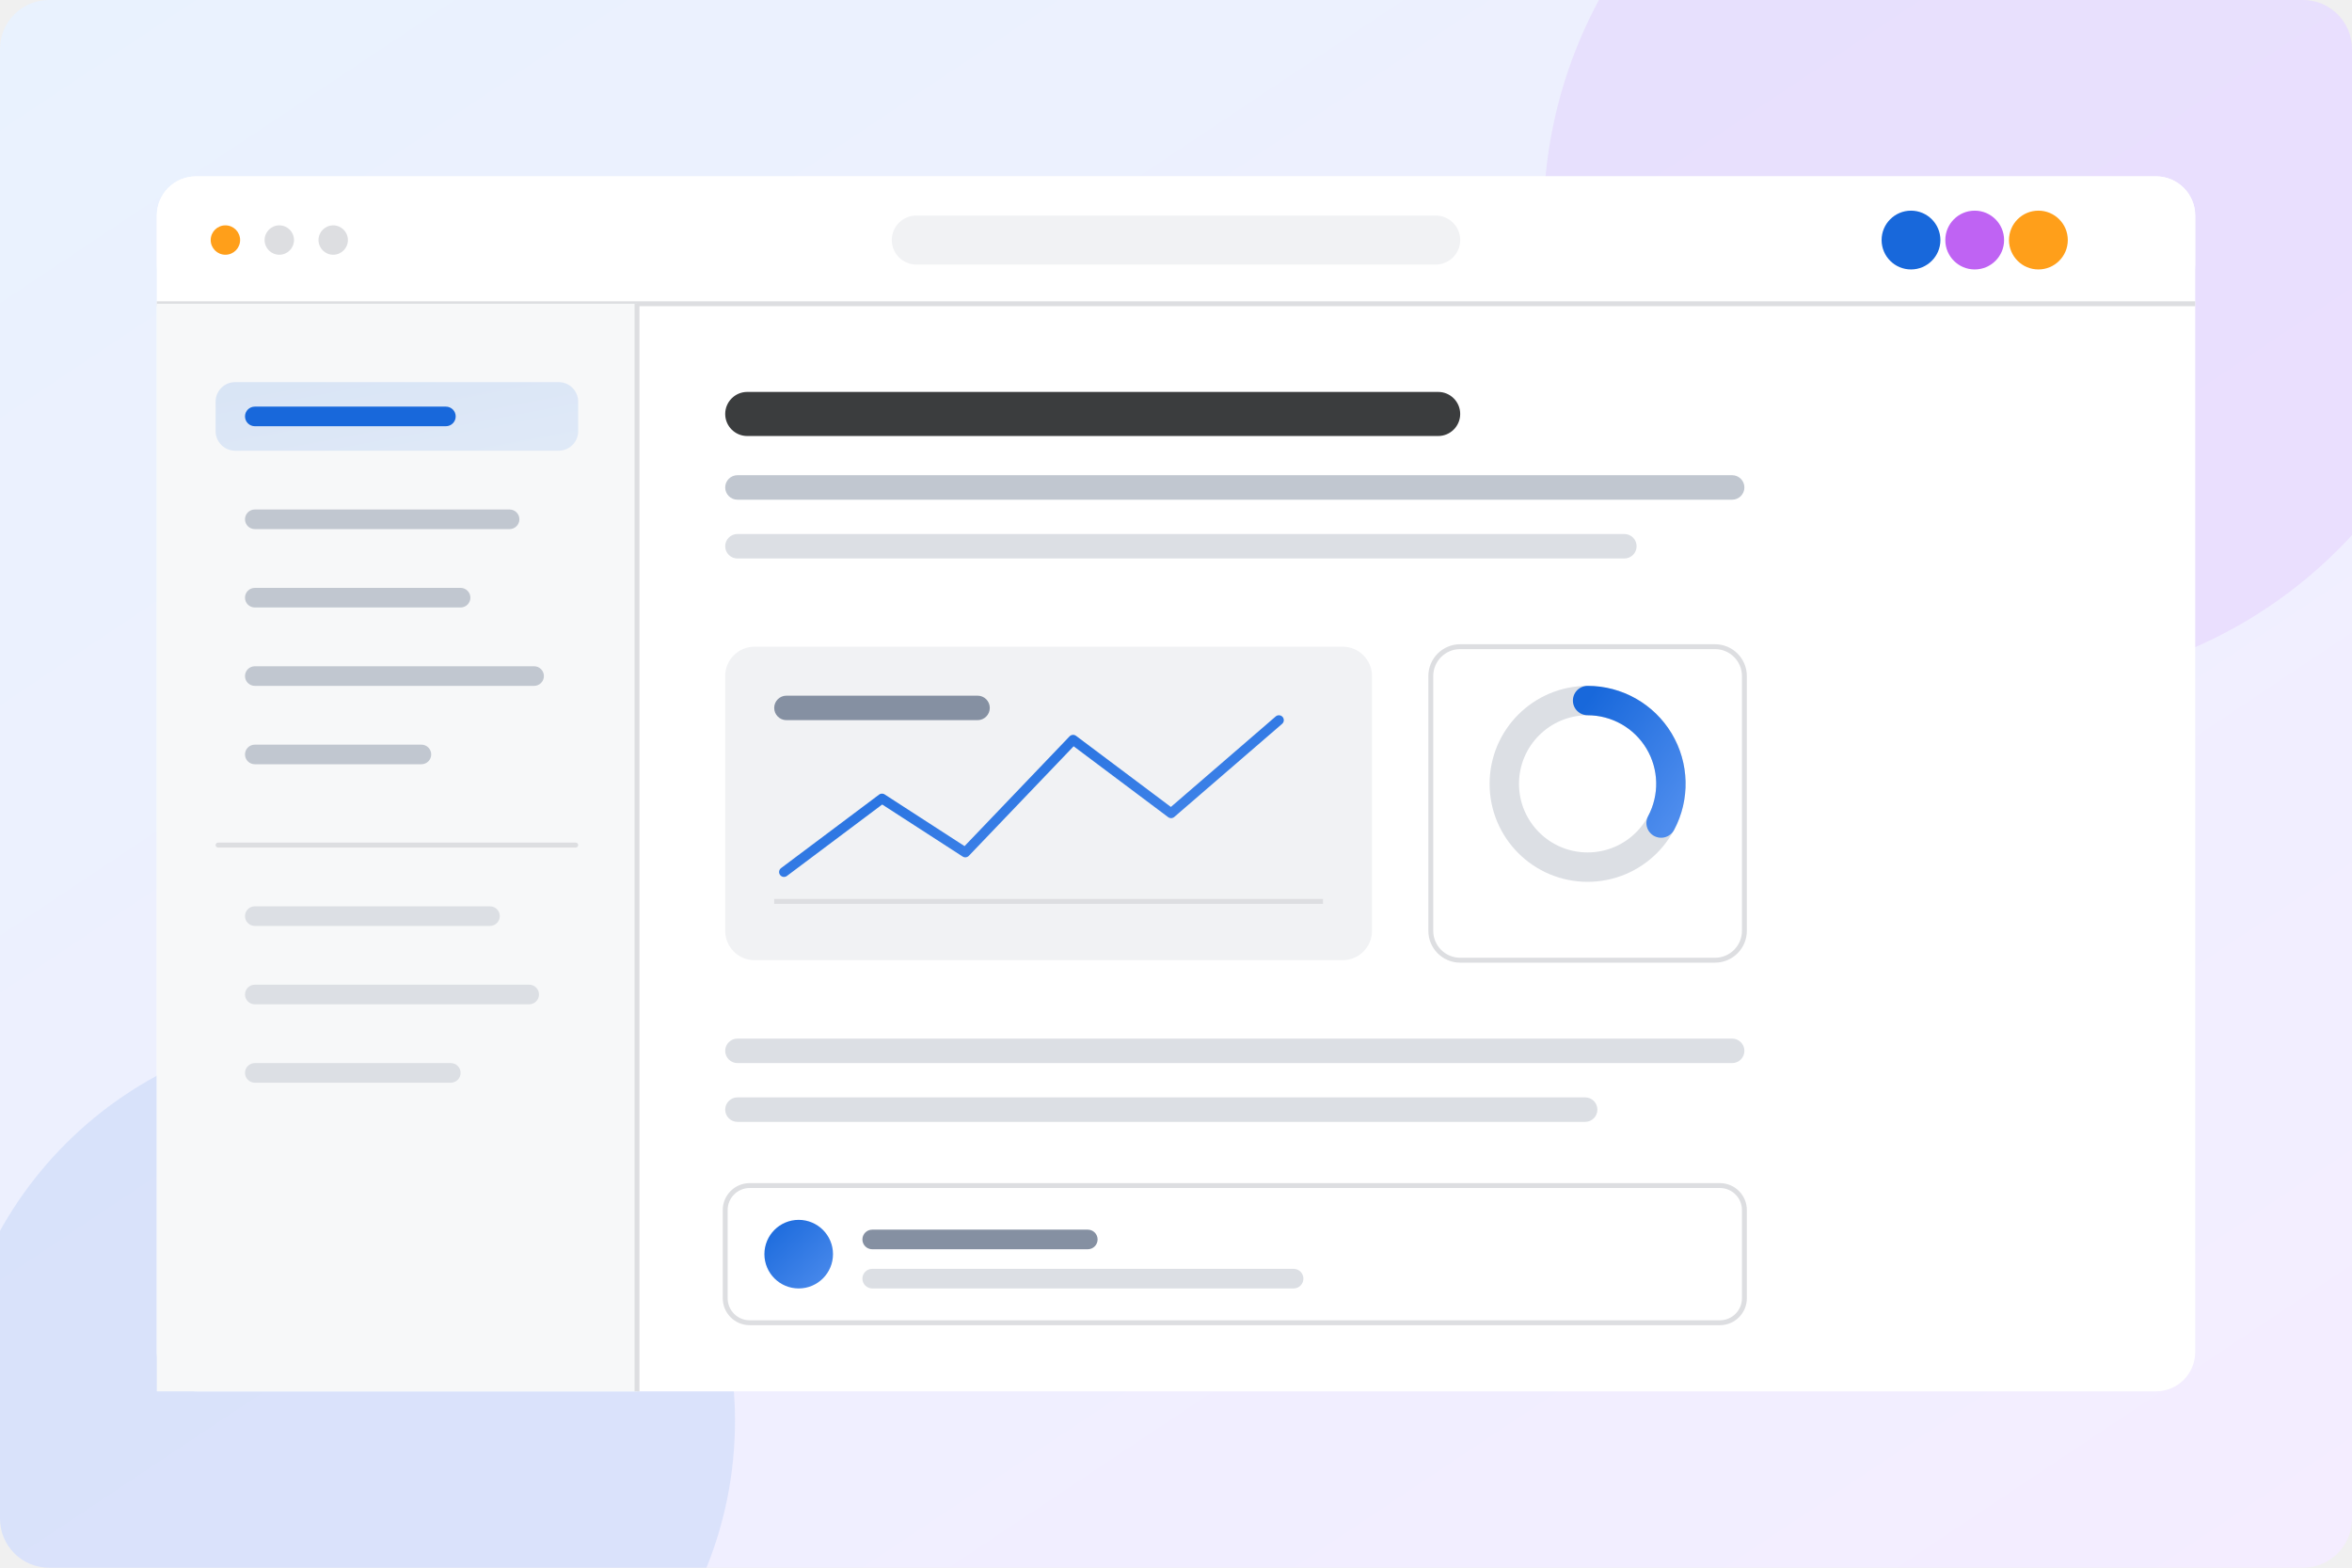
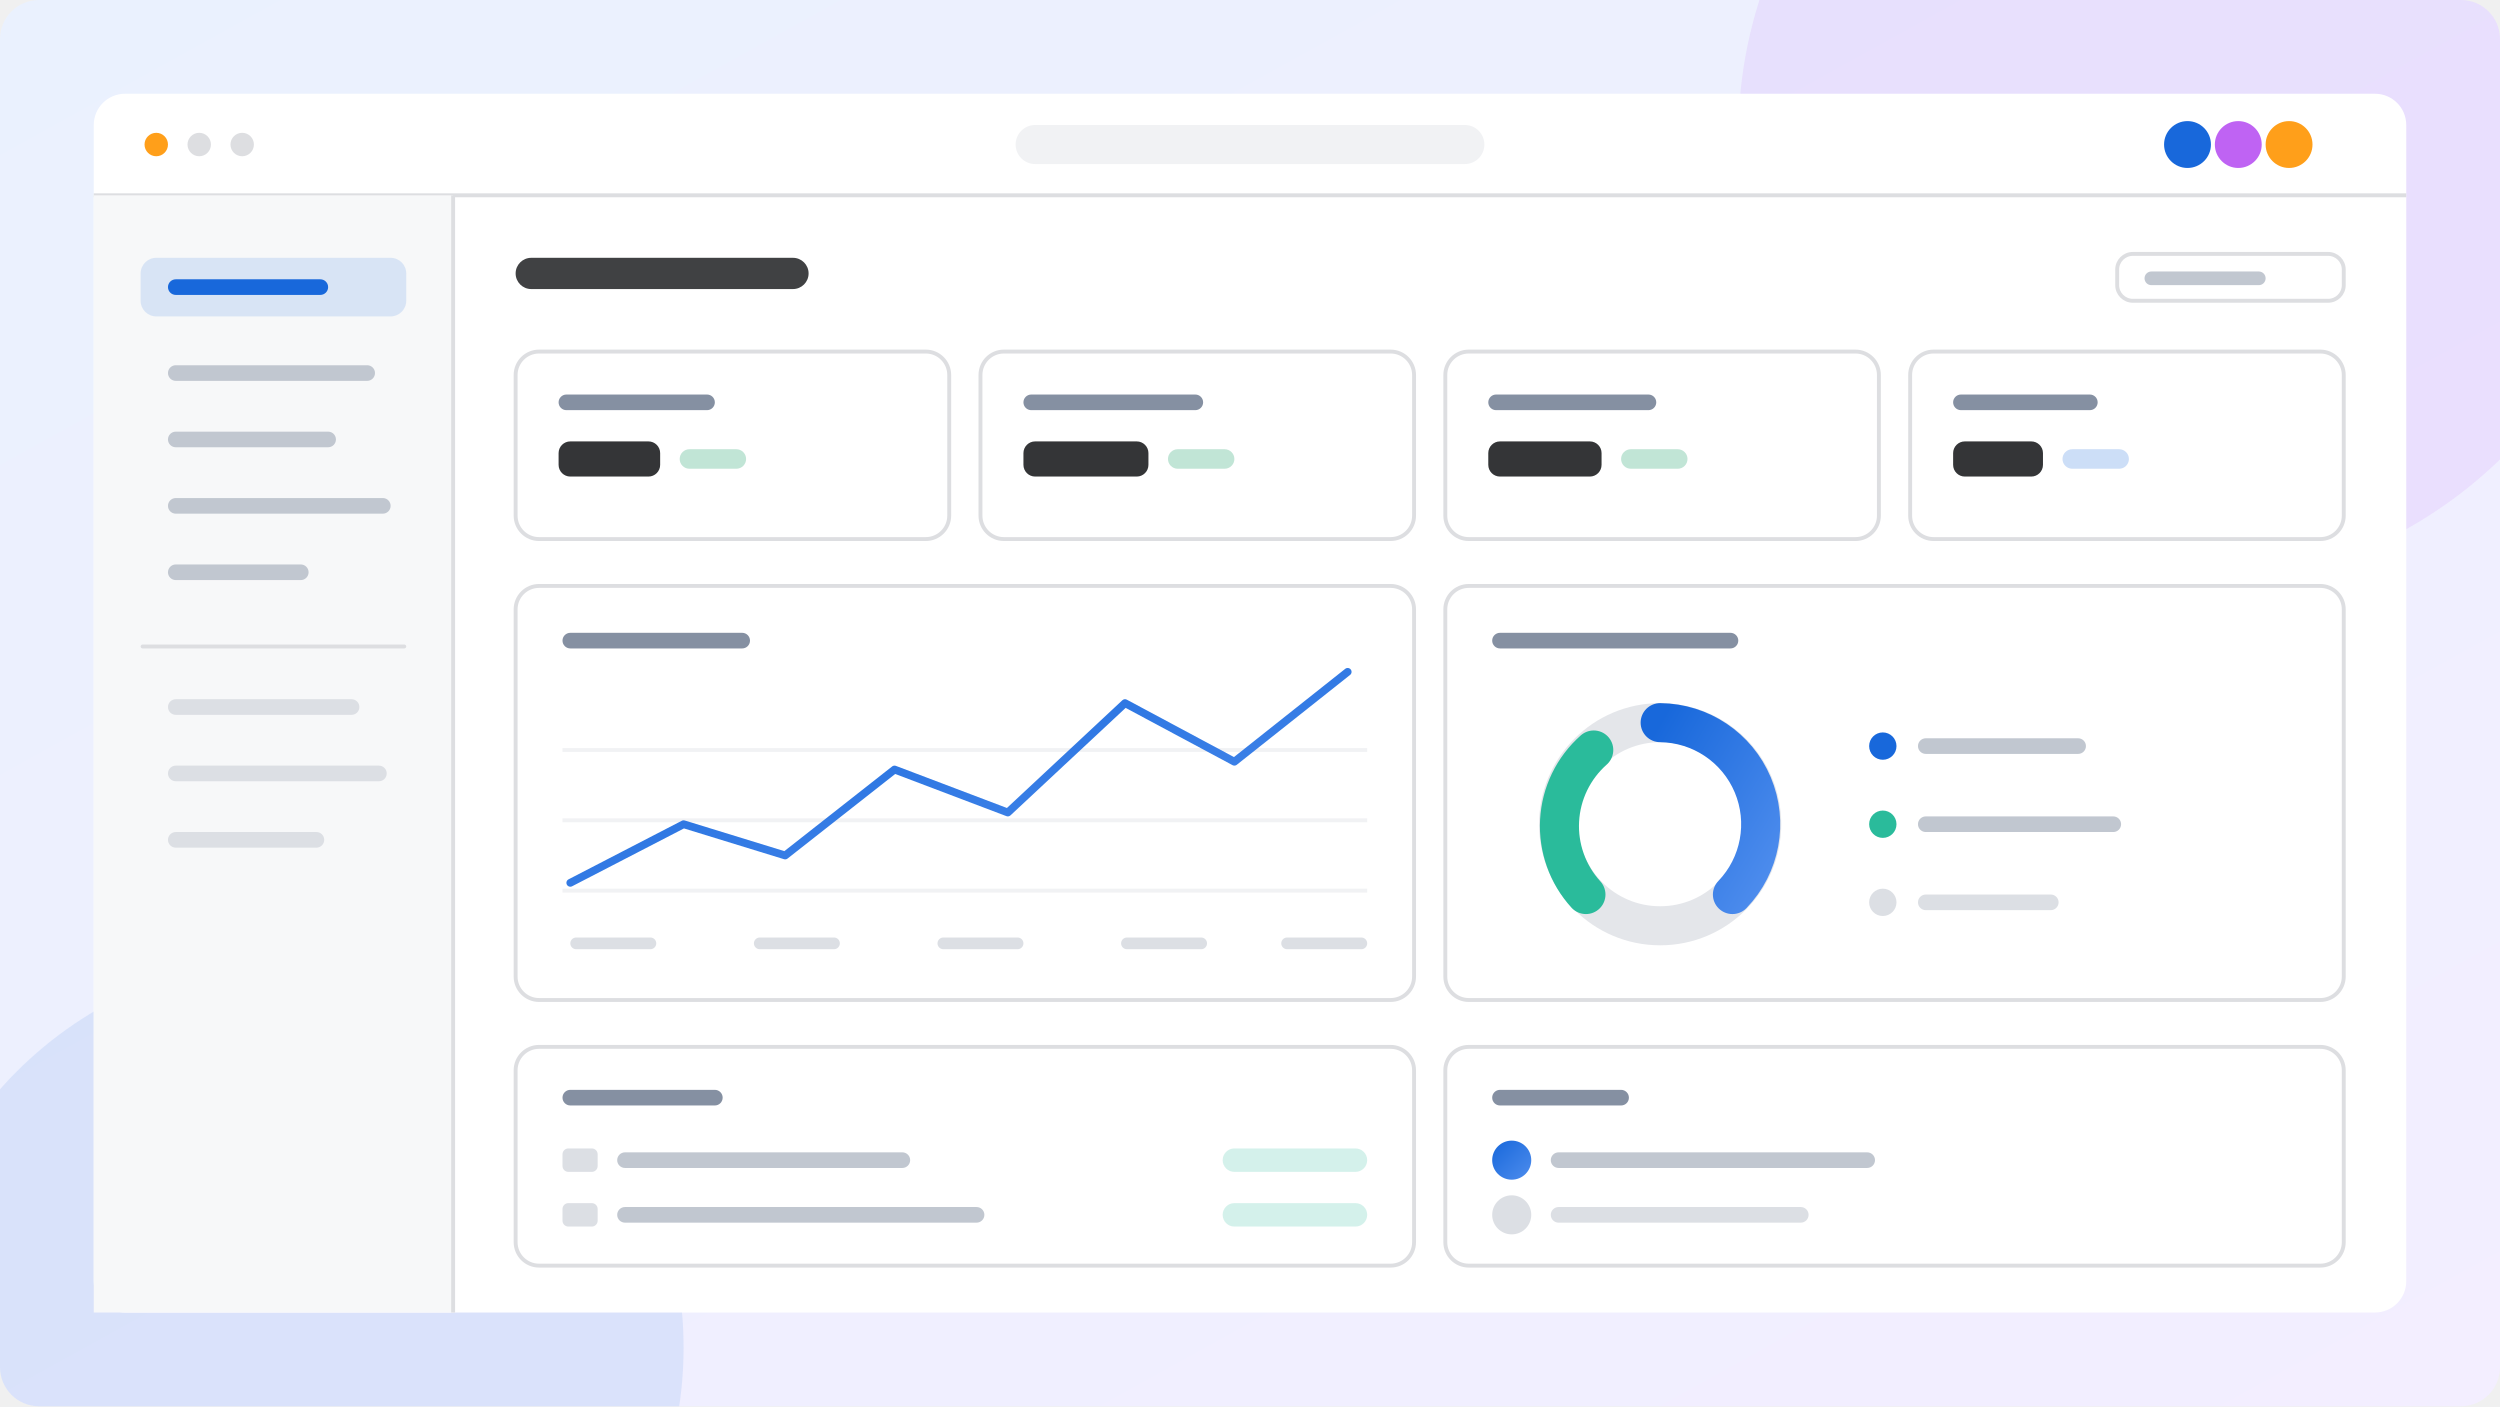
- <svg xmlns="http://www.w3.org/2000/svg" viewBox="0 0 960 640" width="960" height="640" role="img" aria-label="Platzhalter: Vorschau des Arbeitsbereichs">
+ <svg xmlns="http://www.w3.org/2000/svg" viewBox="0 0 1280 720" width="1280" height="720" role="img" aria-label="Platzhalter: Vorschau des Dashboards">
  <defs>
    <linearGradient id="sky" x1="0" y1="0" x2="1" y2="1">
-       <stop offset="0" stop-color="#E9F2FE" />
-       <stop offset="1" stop-color="#F4EDFF" />
+       <stop offset="0" stop-color="#EAF1FE" />
+       <stop offset="1" stop-color="#F3EEFF" />
    </linearGradient>
    <linearGradient id="accent" x1="0" y1="0" x2="1" y2="1">
      <stop offset="0" stop-color="#1868DB" />
      <stop offset="1" stop-color="#4D8CED" />
    </linearGradient>
    <clipPath id="round">
-       <rect width="960" height="640" rx="20" />
+       <rect width="1280" height="720" rx="20" />
    </clipPath>
  </defs>
  <g clip-path="url(#round)">
-     <rect width="960" height="640" fill="url(#sky)" />
-     <circle cx="820" cy="90" r="190" fill="#BF63F3" opacity=".12" />
-     <circle cx="140" cy="580" r="160" fill="#1868DB" opacity=".10" />
-     <g transform="translate(64 72)">
-       <rect x="0" y="0" width="832" height="496" rx="16" fill="#FFFFFF" />
-       <rect x="0" y="0" width="832" height="52" rx="16" fill="#FFFFFF" />
-       <path d="M0 52h832" stroke="#DDDEE1" stroke-width="2" />
-       <circle cx="28" cy="26" r="6" fill="#FF9F1A" />
-       <circle cx="50" cy="26" r="6" fill="#DDDEE1" />
-       <circle cx="72" cy="26" r="6" fill="#DDDEE1" />
-       <rect x="300" y="16" width="232" height="20" rx="10" fill="#F1F2F4" />
-       <rect x="0" y="52" width="196" height="444" fill="#F7F8F9" />
-       <path d="M196 52v444" stroke="#DDDEE1" stroke-width="2" />
-       <rect x="24" y="84" width="148" height="28" rx="8" fill="url(#accent)" opacity=".14" />
-       <rect x="36" y="94" width="86" height="8" rx="4" fill="#1868DB" />
-       <g fill="#C1C7D0">
-         <rect x="36" y="136" width="112" height="8" rx="4" />
-         <rect x="36" y="168" width="92" height="8" rx="4" />
-         <rect x="36" y="200" width="122" height="8" rx="4" />
-         <rect x="36" y="232" width="76" height="8" rx="4" />
-       </g>
-       <rect x="24" y="272" width="148" height="2" rx="1" fill="#DDDEE1" />
-       <g fill="#DCDFE4">
-         <rect x="36" y="298" width="104" height="8" rx="4" />
-         <rect x="36" y="330" width="120" height="8" rx="4" />
-         <rect x="36" y="362" width="88" height="8" rx="4" />
-       </g>
-       <rect x="232" y="88" width="300" height="18" rx="9" fill="#101214" opacity=".82" />
-       <rect x="232" y="122" width="416" height="10" rx="5" fill="#C1C7D0" />
-       <rect x="232" y="146" width="372" height="10" rx="5" fill="#DCDFE4" />
-       <rect x="232" y="192" width="264" height="128" rx="12" fill="#F1F2F4" />
-       <rect x="252" y="212" width="88" height="10" rx="5" fill="#8590A2" />
-       <path d="M252 296h224" stroke="#DDDEE1" stroke-width="2" />
-       <path d="M256 284l40-30 34 22 44-46 40 30 44-38" fill="none" stroke="url(#accent)" stroke-width="4" stroke-linecap="round" stroke-linejoin="round" />
-       <rect x="520" y="192" width="128" height="128" rx="12" fill="#FFFFFF" stroke="#DDDEE1" stroke-width="2" />
-       <circle cx="584" cy="248" r="34" fill="none" stroke="#DCDFE4" stroke-width="12" />
-       <path d="M584 214a34 34 0 0 1 30 50" fill="none" stroke="url(#accent)" stroke-width="12" stroke-linecap="round" />
-       <rect x="232" y="352" width="416" height="10" rx="5" fill="#DCDFE4" />
-       <rect x="232" y="376" width="356" height="10" rx="5" fill="#DCDFE4" />
-       <g transform="translate(232 412)">
-         <rect x="0" y="0" width="416" height="56" rx="10" fill="#FFFFFF" stroke="#DDDEE1" stroke-width="2" />
-         <circle cx="30" cy="28" r="14" fill="url(#accent)" />
-         <rect x="56" y="18" width="96" height="8" rx="4" fill="#8590A2" />
-         <rect x="56" y="34" width="180" height="8" rx="4" fill="#DCDFE4" />
-       </g>
-       <g transform="translate(700 16)">
-         <circle cx="16" cy="10" r="12" fill="#1868DB" />
-         <circle cx="42" cy="10" r="12" fill="#BF63F3" />
-         <circle cx="68" cy="10" r="12" fill="#FF9F1A" />
-       </g>
+     <rect width="1280" height="720" fill="url(#sky)" />
+     <circle cx="1120" cy="70" r="230" fill="#BF63F3" opacity=".12" />
+     <circle cx="150" cy="690" r="200" fill="#1868DB" opacity=".10" />
+     <rect x="48" y="48" width="1184" height="624" rx="16" fill="#FFFFFF" />
+     <path d="M48 100h1184" stroke="#DDDEE1" stroke-width="2" />
+     <circle cx="80" cy="74" r="6" fill="#FF9F1A" />
+     <circle cx="102" cy="74" r="6" fill="#DDDEE1" />
+     <circle cx="124" cy="74" r="6" fill="#DDDEE1" />
+     <rect x="520" y="64" width="240" height="20" rx="10" fill="#F1F2F4" />
+     <g>
+       <circle cx="1120" cy="74" r="12" fill="#1868DB" />
+       <circle cx="1146" cy="74" r="12" fill="#BF63F3" />
+       <circle cx="1172" cy="74" r="12" fill="#FF9F1A" />
+     </g>
+     <rect x="48" y="100" width="184" height="572" fill="#F7F8F9" />
+     <path d="M232 100v572" stroke="#DDDEE1" stroke-width="2" />
+     <rect x="72" y="132" width="136" height="30" rx="8" fill="#1868DB" opacity=".14" />
+     <rect x="86" y="143" width="82" height="8" rx="4" fill="#1868DB" />
+     <g fill="#C1C7D0">
+       <rect x="86" y="187" width="106" height="8" rx="4" />
+       <rect x="86" y="221" width="86" height="8" rx="4" />
+       <rect x="86" y="255" width="114" height="8" rx="4" />
+       <rect x="86" y="289" width="72" height="8" rx="4" />
+     </g>
+     <rect x="72" y="330" width="136" height="2" rx="1" fill="#DDDEE1" />
+     <g fill="#DCDFE4">
+       <rect x="86" y="358" width="98" height="8" rx="4" />
+       <rect x="86" y="392" width="112" height="8" rx="4" />
+       <rect x="86" y="426" width="80" height="8" rx="4" />
+     </g>
+     <rect x="264" y="132" width="150" height="16" rx="8" fill="#101214" opacity=".8" />
+     <rect x="1084" y="130" width="116" height="24" rx="8" fill="#FFFFFF" stroke="#DDDEE1" stroke-width="2" />
+     <rect x="1098" y="139" width="62" height="7" rx="3.5" fill="#C1C7D0" />
+     <g>
+       <rect x="264" y="180" width="222" height="96" rx="12" fill="#FFFFFF" stroke="#DDDEE1" stroke-width="2" />
+       <rect x="286" y="202" width="80" height="8" rx="4" fill="#8590A2" />
+       <rect x="286" y="226" width="52" height="18" rx="6" fill="#101214" opacity=".85" />
+       <rect x="348" y="230" width="34" height="10" rx="5" fill="#22A06B" opacity=".28" />
+     </g>
+     <g>
+       <rect x="502" y="180" width="222" height="96" rx="12" fill="#FFFFFF" stroke="#DDDEE1" stroke-width="2" />
+       <rect x="524" y="202" width="92" height="8" rx="4" fill="#8590A2" />
+       <rect x="524" y="226" width="64" height="18" rx="6" fill="#101214" opacity=".85" />
+       <rect x="598" y="230" width="34" height="10" rx="5" fill="#22A06B" opacity=".28" />
+     </g>
+     <g>
+       <rect x="740" y="180" width="222" height="96" rx="12" fill="#FFFFFF" stroke="#DDDEE1" stroke-width="2" />
+       <rect x="762" y="202" width="86" height="8" rx="4" fill="#8590A2" />
+       <rect x="762" y="226" width="58" height="18" rx="6" fill="#101214" opacity=".85" />
+       <rect x="830" y="230" width="34" height="10" rx="5" fill="#22A06B" opacity=".28" />
+     </g>
+     <g>
+       <rect x="978" y="180" width="222" height="96" rx="12" fill="#FFFFFF" stroke="#DDDEE1" stroke-width="2" />
+       <rect x="1000" y="202" width="74" height="8" rx="4" fill="#8590A2" />
+       <rect x="1000" y="226" width="46" height="18" rx="6" fill="#101214" opacity=".85" />
+       <rect x="1056" y="230" width="34" height="10" rx="5" fill="#1868DB" opacity=".22" />
+     </g>
+     <rect x="264" y="300" width="460" height="212" rx="12" fill="#FFFFFF" stroke="#DDDEE1" stroke-width="2" />
+     <rect x="288" y="324" width="96" height="8" rx="4" fill="#8590A2" />
+     <g stroke="#F1F2F4" stroke-width="2">
+       <path d="M288 384h412M288 420h412M288 456h412" />
+     </g>
+     <path d="M292 452l58-30 52 16 56-44 58 22 60-56 56 30 58-46" fill="none" stroke="url(#accent)" stroke-width="4" stroke-linecap="round" stroke-linejoin="round" />
+     <g fill="#DCDFE4">
+       <rect x="292" y="480" width="44" height="6" rx="3" />
+       <rect x="386" y="480" width="44" height="6" rx="3" />
+       <rect x="480" y="480" width="44" height="6" rx="3" />
+       <rect x="574" y="480" width="44" height="6" rx="3" />
+       <rect x="656" y="480" width="44" height="6" rx="3" />
+     </g>
+     <rect x="740" y="300" width="460" height="212" rx="12" fill="#FFFFFF" stroke="#DDDEE1" stroke-width="2" />
+     <rect x="764" y="324" width="126" height="8" rx="4" fill="#8590A2" />
+     <circle cx="850" cy="422" r="52" fill="none" stroke="#E4E6EA" stroke-width="20" />
+     <path d="M850 370a52 52 0 0 1 37 88" fill="none" stroke="url(#accent)" stroke-width="20" stroke-linecap="round" />
+     <path d="M812 458a52 52 0 0 1 4-74" fill="none" stroke="#2ABB9B" stroke-width="20" stroke-linecap="round" />
+     <g>
+       <circle cx="964" cy="382" r="7" fill="#1868DB" />
+       <rect x="982" y="378" width="86" height="8" rx="4" fill="#C1C7D0" />
+       <circle cx="964" cy="422" r="7" fill="#2ABB9B" />
+       <rect x="982" y="418" width="104" height="8" rx="4" fill="#C1C7D0" />
+       <circle cx="964" cy="462" r="7" fill="#DCDFE4" />
+       <rect x="982" y="458" width="72" height="8" rx="4" fill="#DCDFE4" />
+     </g>
+     <rect x="264" y="536" width="460" height="112" rx="12" fill="#FFFFFF" stroke="#DDDEE1" stroke-width="2" />
+     <rect x="288" y="558" width="82" height="8" rx="4" fill="#8590A2" />
+     <g>
+       <rect x="288" y="588" width="18" height="12" rx="3" fill="#DCDFE4" />
+       <rect x="316" y="590" width="150" height="8" rx="4" fill="#C1C7D0" />
+       <rect x="626" y="588" width="74" height="12" rx="6" fill="#2ABB9B" opacity=".2" />
+       <rect x="288" y="616" width="18" height="12" rx="3" fill="#DCDFE4" />
+       <rect x="316" y="618" width="188" height="8" rx="4" fill="#C1C7D0" />
+       <rect x="626" y="616" width="74" height="12" rx="6" fill="#2ABB9B" opacity=".2" />
+     </g>
+     <rect x="740" y="536" width="460" height="112" rx="12" fill="#FFFFFF" stroke="#DDDEE1" stroke-width="2" />
+     <rect x="764" y="558" width="70" height="8" rx="4" fill="#8590A2" />
+     <g>
+       <circle cx="774" cy="594" r="10" fill="url(#accent)" />
+       <rect x="794" y="590" width="166" height="8" rx="4" fill="#C1C7D0" />
+       <circle cx="774" cy="622" r="10" fill="#DCDFE4" />
+       <rect x="794" y="618" width="132" height="8" rx="4" fill="#DCDFE4" />
    </g>
  </g>
</svg>
